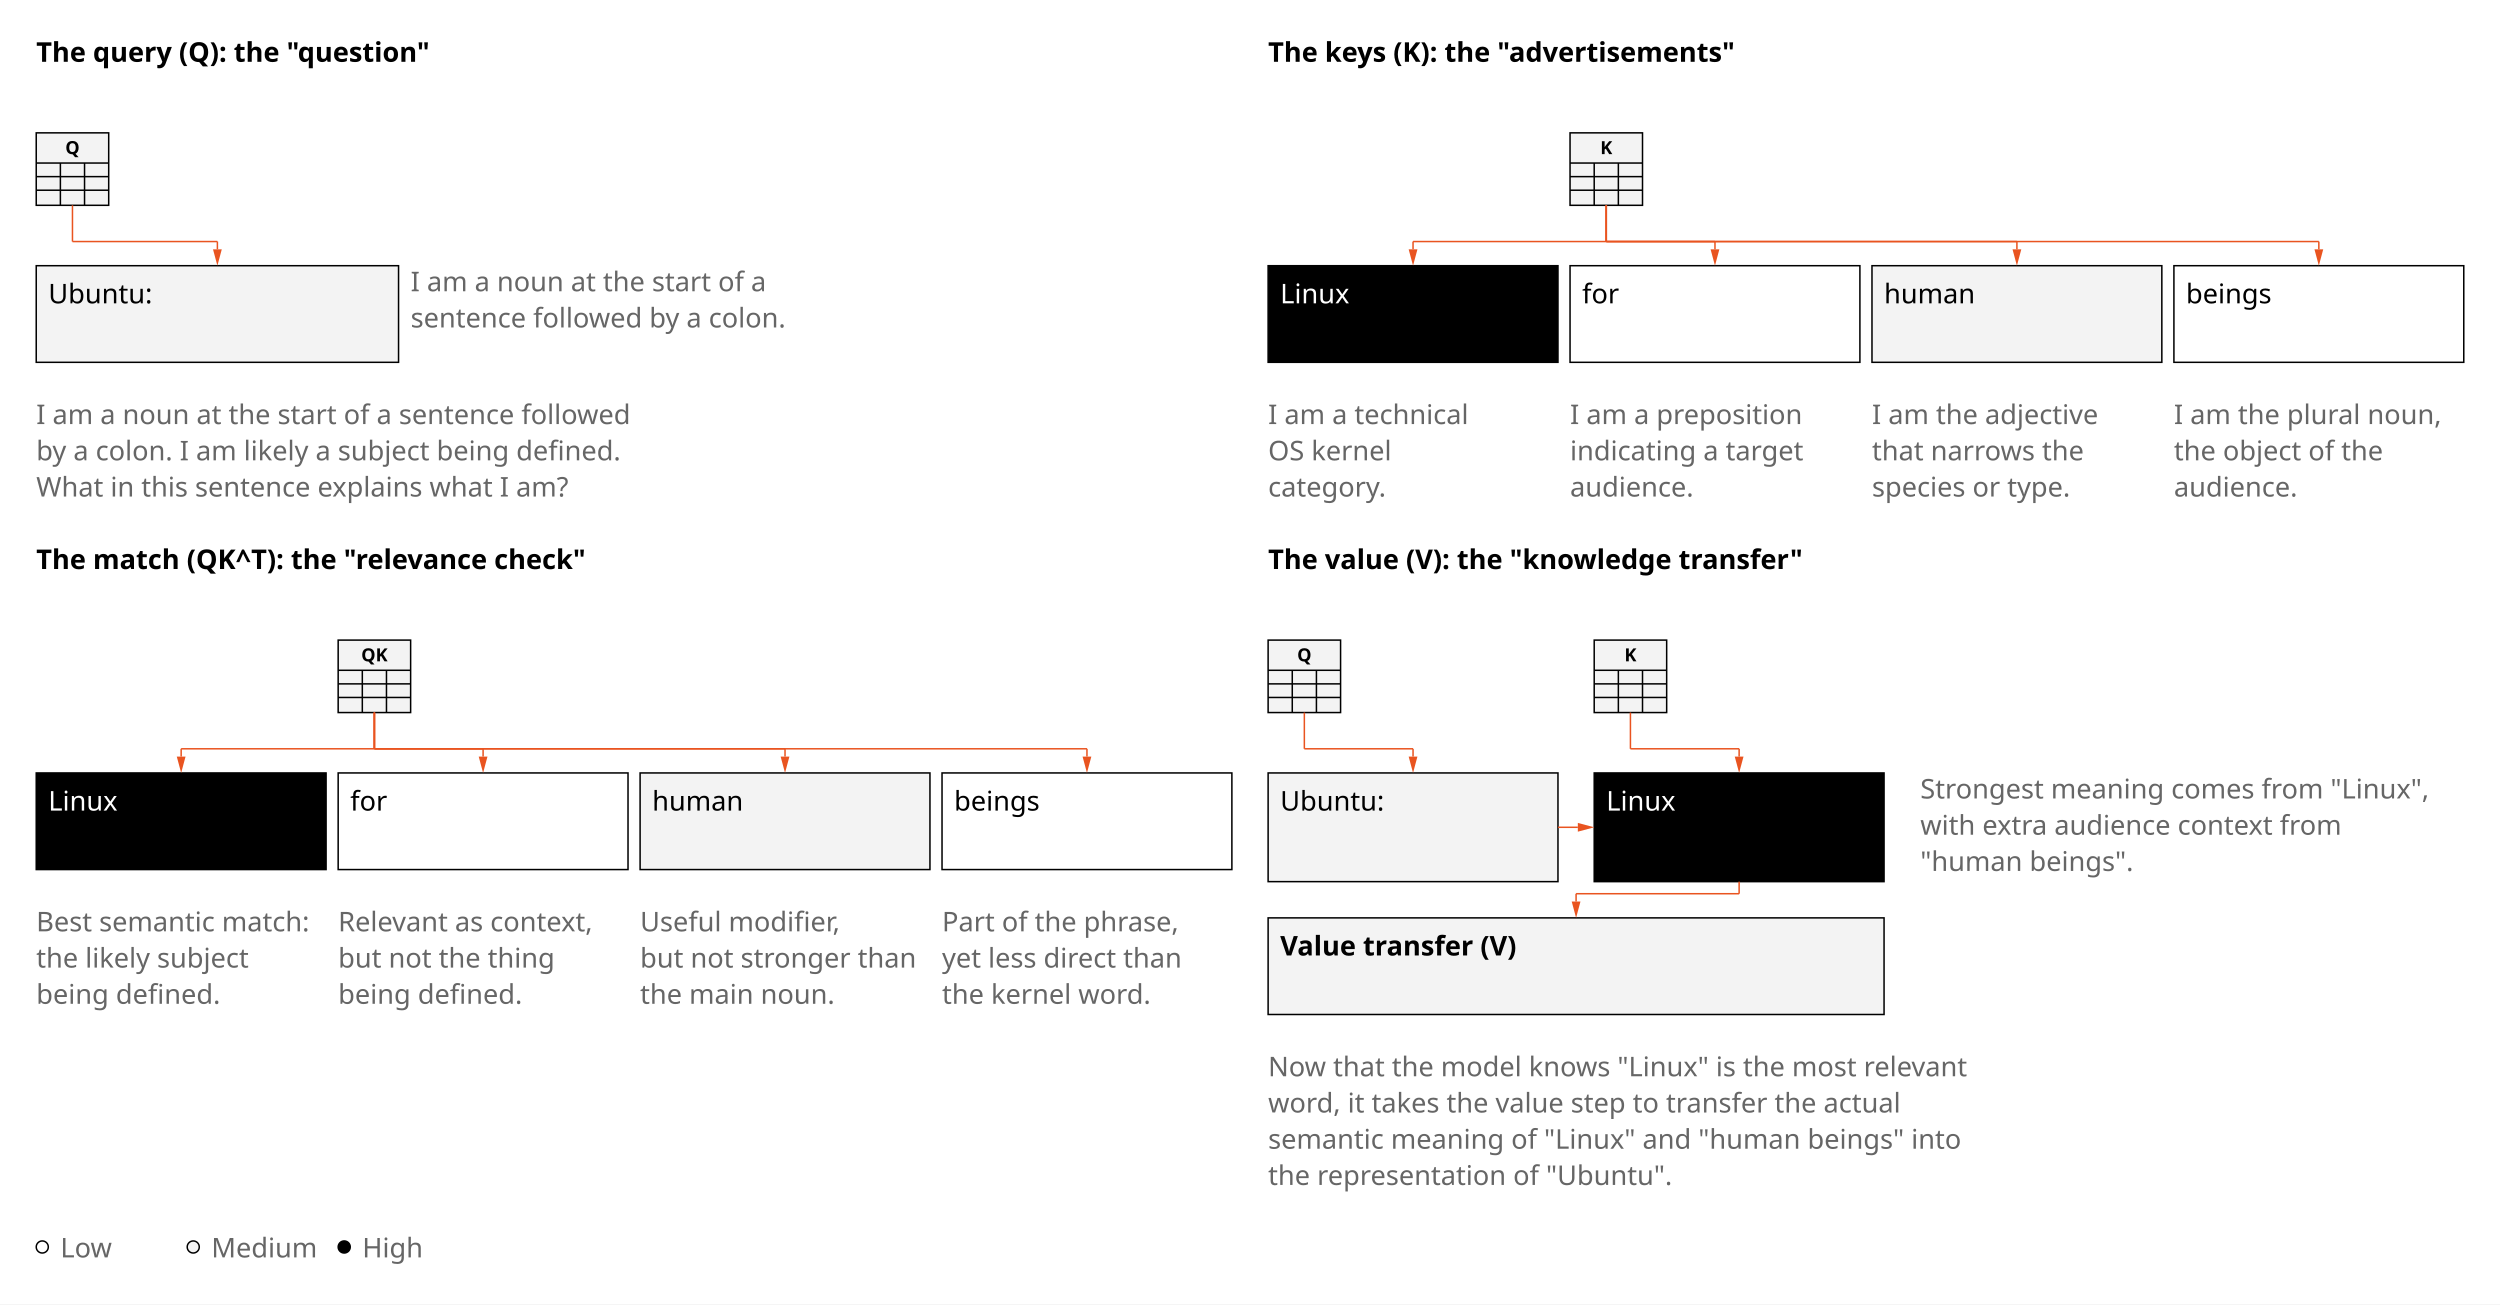
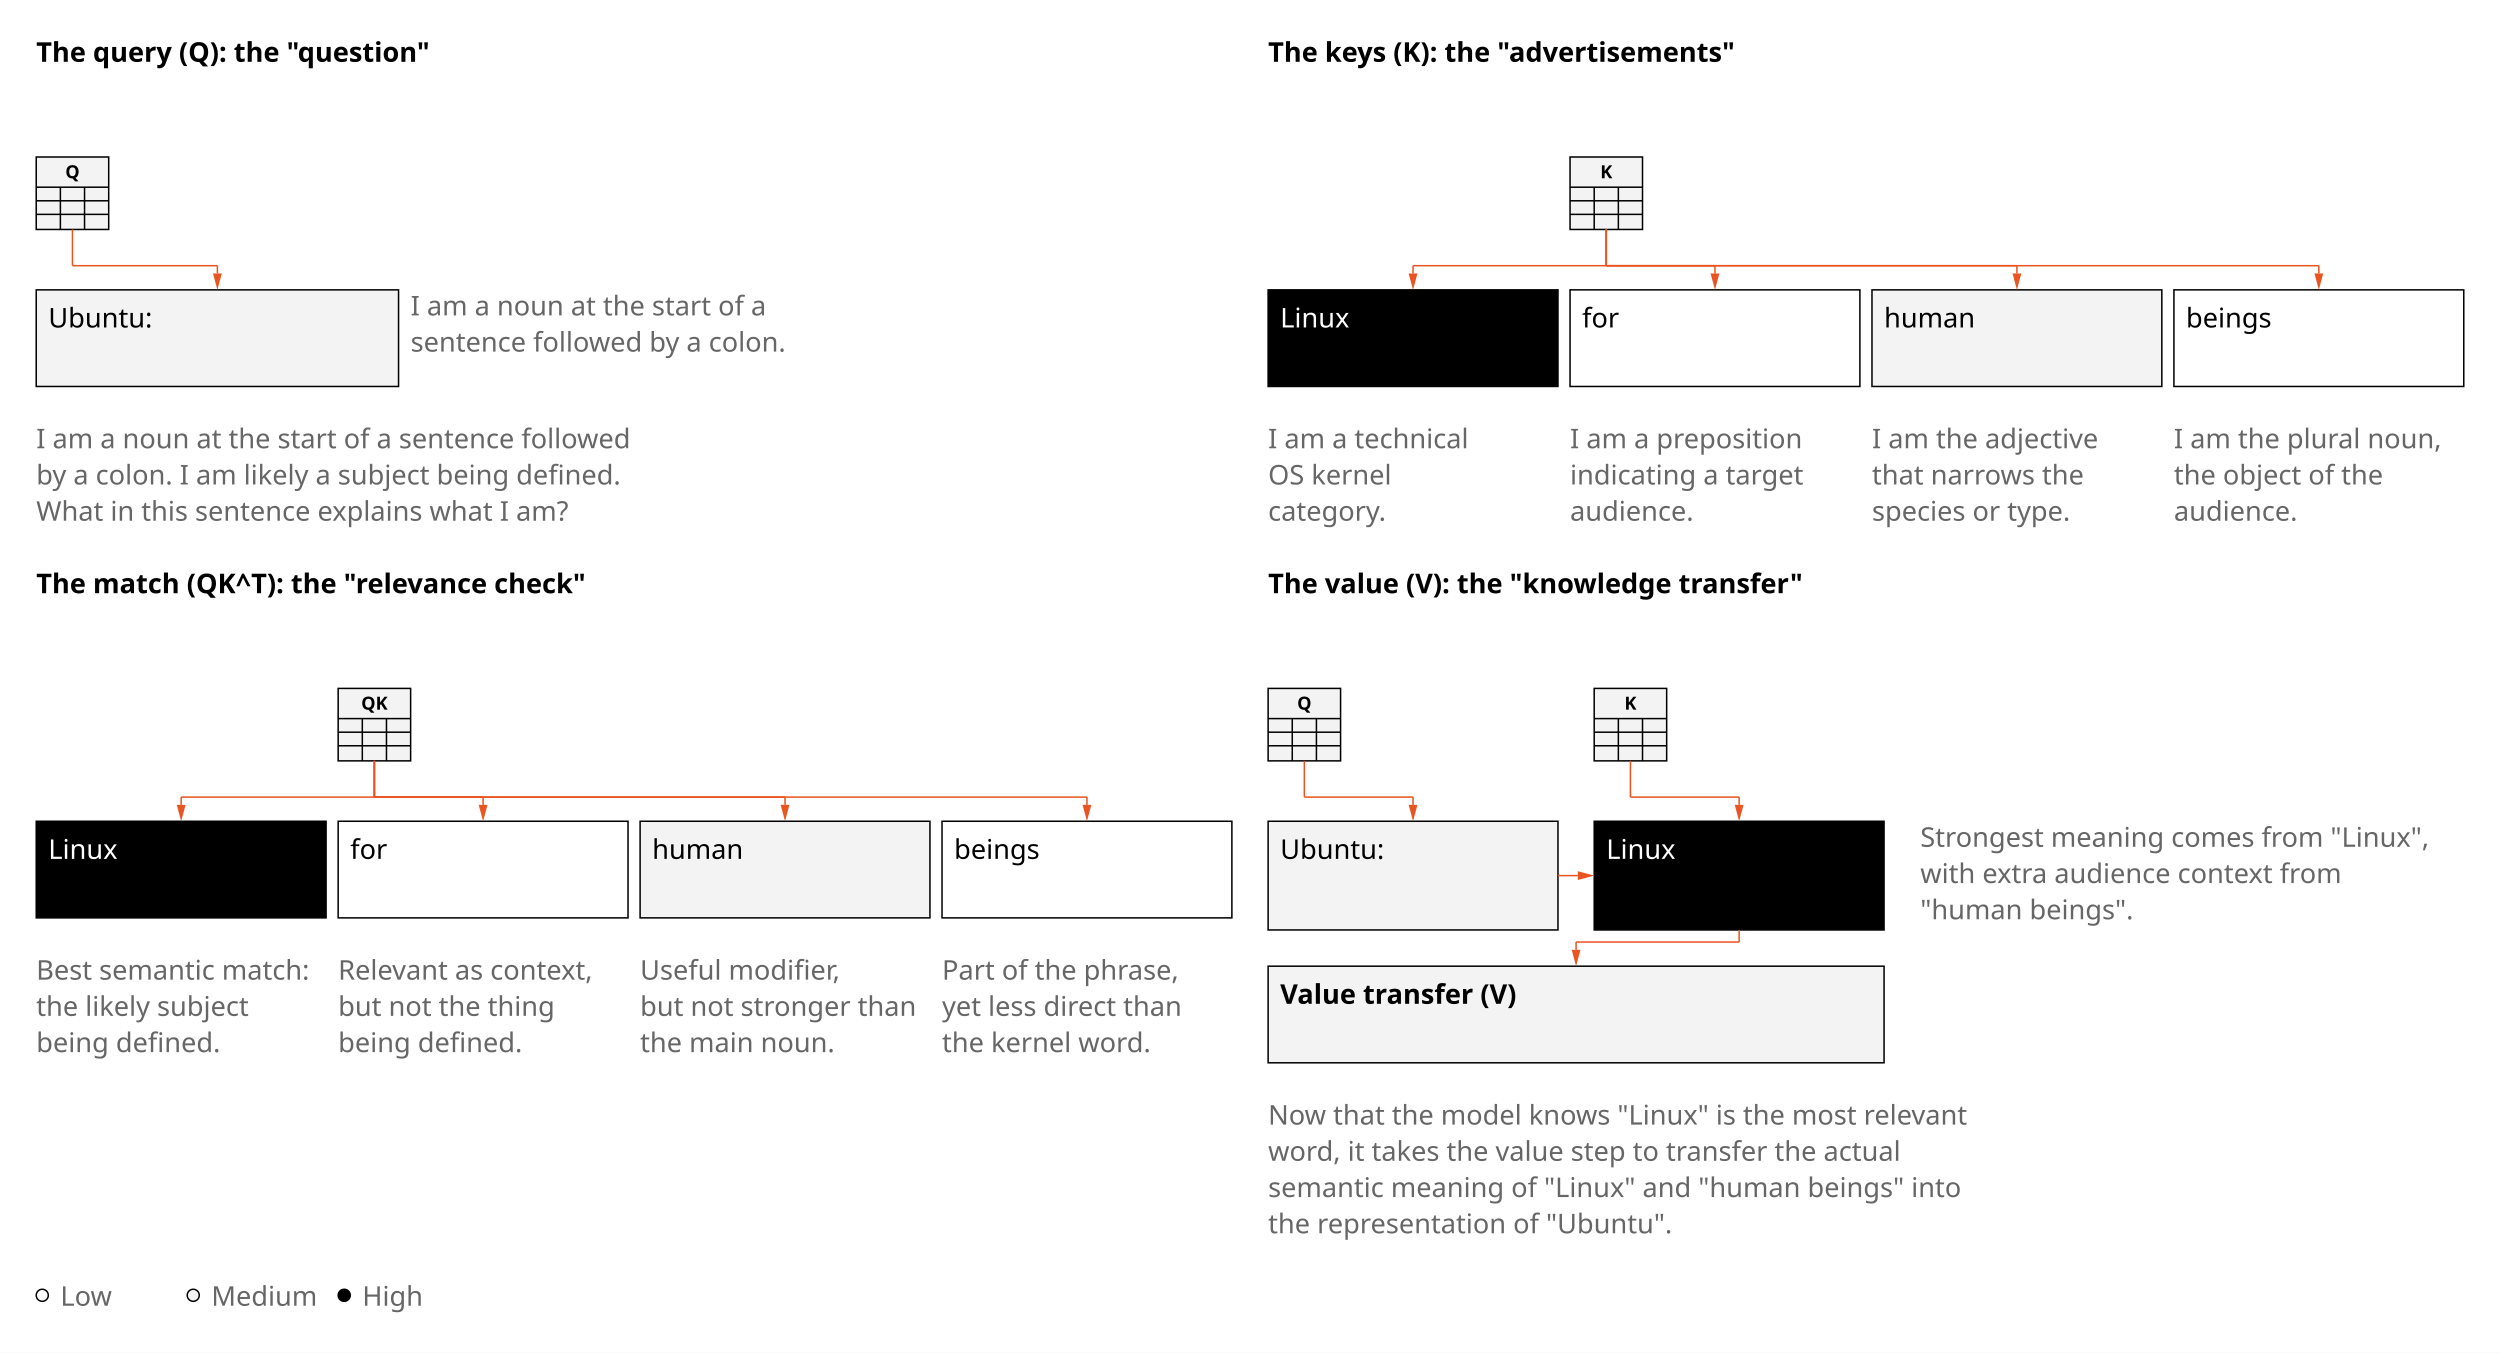
- <svg xmlns="http://www.w3.org/2000/svg" width="1656" height="864" viewBox="0 0 1656 864" xml:space="preserve">
-   <rect width="1656" height="864" fill="#FFFFFF" />
+ <svg xmlns="http://www.w3.org/2000/svg" width="1656" height="896" viewBox="0 0 1656 896" xml:space="preserve">
+   <rect width="1656" height="896" fill="#FFFFFF" />
  <g data-component-id="query">
    <text font-family="Ubuntu Sans">
      <tspan x="24" y="40.92" font-size="18" font-weight="700" fill="#000000">The query (Q): the "question"</tspan>
    </text>
  </g>
  <g data-component-id="q_ubuntu">
-     <rect x="24" y="176" width="240" height="64" fill="#F3F3F3" stroke="#000000" stroke-width="1" stroke-miterlimit="10" />
-     <text font-family="Ubuntu Sans">
-       <tspan x="32" y="200.92" font-size="18" font-weight="400" fill="#000000">Ubuntu:</tspan>
-     </text>
-   </g>
-   <text font-family="Ubuntu Sans">
-     <tspan x="272" y="192.92" font-size="18" font-weight="400" fill="#666666">I am a noun at the start of a</tspan>
-     <tspan x="272" y="216.92" font-size="18" font-weight="400" fill="#666666">sentence followed by a colon.</tspan>
-   </text>
-   <text font-family="Ubuntu Sans">
-     <tspan x="24" y="280.92" font-size="18" font-weight="400" fill="#666666">I am a noun at the start of a sentence followed</tspan>
-     <tspan x="24" y="304.92" font-size="18" font-weight="400" fill="#666666">by a colon. I am likely a subject being defined.</tspan>
-     <tspan x="24" y="328.92" font-size="18" font-weight="400" fill="#666666">What in this sentence explains what I am?</tspan>
+     <rect x="24" y="192" width="240" height="64" fill="#F3F3F3" stroke="#000000" stroke-width="1" stroke-miterlimit="10" />
+     <text font-family="Ubuntu Sans">
+       <tspan x="32" y="216.92" font-size="18" font-weight="400" fill="#000000">Ubuntu:</tspan>
+     </text>
+   </g>
+   <text font-family="Ubuntu Sans">
+     <tspan x="272" y="208.92" font-size="18" font-weight="400" fill="#666666">I am a noun at the start of a</tspan>
+     <tspan x="272" y="232.92" font-size="18" font-weight="400" fill="#666666">sentence followed by a colon.</tspan>
+   </text>
+   <text font-family="Ubuntu Sans">
+     <tspan x="24" y="296.92" font-size="18" font-weight="400" fill="#666666">I am a noun at the start of a sentence followed</tspan>
+     <tspan x="24" y="320.92" font-size="18" font-weight="400" fill="#666666">by a colon. I am likely a subject being defined.</tspan>
+     <tspan x="24" y="344.92" font-size="18" font-weight="400" fill="#666666">What in this sentence explains what I am?</tspan>
  </text>
  <g data-component-id="q_matrix">
-     <rect x="24" y="88" width="48" height="48" fill="#F3F3F3" stroke="#000000" stroke-width="1" stroke-miterlimit="10" />
-     <line x1="24" y1="108" x2="72" y2="108" fill="none" stroke="#000000" stroke-width="1" stroke-miterlimit="10" />
-     <line x1="40" y1="108" x2="40" y2="136" fill="none" stroke="#000000" stroke-width="1" stroke-miterlimit="10" />
-     <line x1="56" y1="108" x2="56" y2="136" fill="none" stroke="#000000" stroke-width="1" stroke-miterlimit="10" />
-     <line x1="24" y1="117" x2="72" y2="117" fill="none" stroke="#000000" stroke-width="1" stroke-miterlimit="10" />
-     <line x1="24" y1="126" x2="72" y2="126" fill="none" stroke="#000000" stroke-width="1" stroke-miterlimit="10" />
-     <text x="48" y="102.08" text-anchor="middle" font-family="Ubuntu Sans" font-size="12" font-weight="700" fill="#000000">Q</text>
+     <rect x="24" y="104" width="48" height="48" fill="#F3F3F3" stroke="#000000" stroke-width="1" stroke-miterlimit="10" />
+     <line x1="24" y1="124" x2="72" y2="124" fill="none" stroke="#000000" stroke-width="1" stroke-miterlimit="10" />
+     <line x1="40" y1="124" x2="40" y2="152" fill="none" stroke="#000000" stroke-width="1" stroke-miterlimit="10" />
+     <line x1="56" y1="124" x2="56" y2="152" fill="none" stroke="#000000" stroke-width="1" stroke-miterlimit="10" />
+     <line x1="24" y1="133" x2="72" y2="133" fill="none" stroke="#000000" stroke-width="1" stroke-miterlimit="10" />
+     <line x1="24" y1="142" x2="72" y2="142" fill="none" stroke="#000000" stroke-width="1" stroke-miterlimit="10" />
+     <text x="48" y="118.08" text-anchor="middle" font-family="Ubuntu Sans" font-size="12" font-weight="700" fill="#000000">Q</text>
  </g>
  <g data-component-id="keys">
    <text font-family="Ubuntu Sans">
      <tspan x="840" y="40.92" font-size="18" font-weight="700" fill="#000000">The keys (K): the "advertisements"</tspan>
    </text>
  </g>
  <g data-component-id="k_linux">
-     <rect x="840" y="176" width="192" height="64" fill="#000000" stroke="#000000" stroke-width="1" stroke-miterlimit="10" />
-     <text font-family="Ubuntu Sans">
-       <tspan x="848" y="200.92" font-size="18" font-weight="400" fill="#FFFFFF">Linux</tspan>
+     <rect x="840" y="192" width="192" height="64" fill="#000000" stroke="#000000" stroke-width="1" stroke-miterlimit="10" />
+     <text font-family="Ubuntu Sans">
+       <tspan x="848" y="216.92" font-size="18" font-weight="400" fill="#FFFFFF">Linux</tspan>
    </text>
  </g>
  <g data-component-id="k_for">
-     <rect x="1040" y="176" width="192" height="64" fill="#FFFFFF" stroke="#000000" stroke-width="1" stroke-miterlimit="10" />
-     <text font-family="Ubuntu Sans">
-       <tspan x="1048" y="200.92" font-size="18" font-weight="400" fill="#000000">for</tspan>
+     <rect x="1040" y="192" width="192" height="64" fill="#FFFFFF" stroke="#000000" stroke-width="1" stroke-miterlimit="10" />
+     <text font-family="Ubuntu Sans">
+       <tspan x="1048" y="216.92" font-size="18" font-weight="400" fill="#000000">for</tspan>
    </text>
  </g>
  <g data-component-id="k_human">
-     <rect x="1240" y="176" width="192" height="64" fill="#F3F3F3" stroke="#000000" stroke-width="1" stroke-miterlimit="10" />
-     <text font-family="Ubuntu Sans">
-       <tspan x="1248" y="200.92" font-size="18" font-weight="400" fill="#000000">human</tspan>
+     <rect x="1240" y="192" width="192" height="64" fill="#F3F3F3" stroke="#000000" stroke-width="1" stroke-miterlimit="10" />
+     <text font-family="Ubuntu Sans">
+       <tspan x="1248" y="216.92" font-size="18" font-weight="400" fill="#000000">human</tspan>
    </text>
  </g>
  <g data-component-id="k_beings">
-     <rect x="1440" y="176" width="192" height="64" fill="#FFFFFF" stroke="#000000" stroke-width="1" stroke-miterlimit="10" />
-     <text font-family="Ubuntu Sans">
-       <tspan x="1448" y="200.92" font-size="18" font-weight="400" fill="#000000">beings</tspan>
-     </text>
-   </g>
-   <text font-family="Ubuntu Sans">
-     <tspan x="840" y="280.92" font-size="18" font-weight="400" fill="#666666">I am a technical</tspan>
-     <tspan x="840" y="304.92" font-size="18" font-weight="400" fill="#666666">OS kernel</tspan>
-     <tspan x="840" y="328.92" font-size="18" font-weight="400" fill="#666666">category.</tspan>
-   </text>
-   <text font-family="Ubuntu Sans">
-     <tspan x="1040" y="280.92" font-size="18" font-weight="400" fill="#666666">I am a preposition</tspan>
-     <tspan x="1040" y="304.92" font-size="18" font-weight="400" fill="#666666">indicating a target</tspan>
-     <tspan x="1040" y="328.92" font-size="18" font-weight="400" fill="#666666">audience.</tspan>
-   </text>
-   <text font-family="Ubuntu Sans">
-     <tspan x="1240" y="280.92" font-size="18" font-weight="400" fill="#666666">I am the adjective</tspan>
-     <tspan x="1240" y="304.92" font-size="18" font-weight="400" fill="#666666">that narrows the</tspan>
-     <tspan x="1240" y="328.92" font-size="18" font-weight="400" fill="#666666">species or type.</tspan>
-   </text>
-   <text font-family="Ubuntu Sans">
-     <tspan x="1440" y="280.92" font-size="18" font-weight="400" fill="#666666">I am the plural noun,</tspan>
-     <tspan x="1440" y="304.92" font-size="18" font-weight="400" fill="#666666">the object of the</tspan>
-     <tspan x="1440" y="328.92" font-size="18" font-weight="400" fill="#666666">audience.</tspan>
+     <rect x="1440" y="192" width="192" height="64" fill="#FFFFFF" stroke="#000000" stroke-width="1" stroke-miterlimit="10" />
+     <text font-family="Ubuntu Sans">
+       <tspan x="1448" y="216.92" font-size="18" font-weight="400" fill="#000000">beings</tspan>
+     </text>
+   </g>
+   <text font-family="Ubuntu Sans">
+     <tspan x="840" y="296.92" font-size="18" font-weight="400" fill="#666666">I am a technical</tspan>
+     <tspan x="840" y="320.92" font-size="18" font-weight="400" fill="#666666">OS kernel</tspan>
+     <tspan x="840" y="344.92" font-size="18" font-weight="400" fill="#666666">category.</tspan>
+   </text>
+   <text font-family="Ubuntu Sans">
+     <tspan x="1040" y="296.92" font-size="18" font-weight="400" fill="#666666">I am a preposition</tspan>
+     <tspan x="1040" y="320.92" font-size="18" font-weight="400" fill="#666666">indicating a target</tspan>
+     <tspan x="1040" y="344.92" font-size="18" font-weight="400" fill="#666666">audience.</tspan>
+   </text>
+   <text font-family="Ubuntu Sans">
+     <tspan x="1240" y="296.92" font-size="18" font-weight="400" fill="#666666">I am the adjective</tspan>
+     <tspan x="1240" y="320.92" font-size="18" font-weight="400" fill="#666666">that narrows the</tspan>
+     <tspan x="1240" y="344.92" font-size="18" font-weight="400" fill="#666666">species or type.</tspan>
+   </text>
+   <text font-family="Ubuntu Sans">
+     <tspan x="1440" y="296.92" font-size="18" font-weight="400" fill="#666666">I am the plural noun,</tspan>
+     <tspan x="1440" y="320.92" font-size="18" font-weight="400" fill="#666666">the object of the</tspan>
+     <tspan x="1440" y="344.92" font-size="18" font-weight="400" fill="#666666">audience.</tspan>
  </text>
  <g data-component-id="k_matrix">
-     <rect x="1040" y="88" width="48" height="48" fill="#F3F3F3" stroke="#000000" stroke-width="1" stroke-miterlimit="10" />
-     <line x1="1040" y1="108" x2="1088" y2="108" fill="none" stroke="#000000" stroke-width="1" stroke-miterlimit="10" />
-     <line x1="1056" y1="108" x2="1056" y2="136" fill="none" stroke="#000000" stroke-width="1" stroke-miterlimit="10" />
-     <line x1="1072" y1="108" x2="1072" y2="136" fill="none" stroke="#000000" stroke-width="1" stroke-miterlimit="10" />
-     <line x1="1040" y1="117" x2="1088" y2="117" fill="none" stroke="#000000" stroke-width="1" stroke-miterlimit="10" />
-     <line x1="1040" y1="126" x2="1088" y2="126" fill="none" stroke="#000000" stroke-width="1" stroke-miterlimit="10" />
-     <text x="1064" y="102.08" text-anchor="middle" font-family="Ubuntu Sans" font-size="12" font-weight="700" fill="#000000">K</text>
+     <rect x="1040" y="104" width="48" height="48" fill="#F3F3F3" stroke="#000000" stroke-width="1" stroke-miterlimit="10" />
+     <line x1="1040" y1="124" x2="1088" y2="124" fill="none" stroke="#000000" stroke-width="1" stroke-miterlimit="10" />
+     <line x1="1056" y1="124" x2="1056" y2="152" fill="none" stroke="#000000" stroke-width="1" stroke-miterlimit="10" />
+     <line x1="1072" y1="124" x2="1072" y2="152" fill="none" stroke="#000000" stroke-width="1" stroke-miterlimit="10" />
+     <line x1="1040" y1="133" x2="1088" y2="133" fill="none" stroke="#000000" stroke-width="1" stroke-miterlimit="10" />
+     <line x1="1040" y1="142" x2="1088" y2="142" fill="none" stroke="#000000" stroke-width="1" stroke-miterlimit="10" />
+     <text x="1064" y="118.08" text-anchor="middle" font-family="Ubuntu Sans" font-size="12" font-weight="700" fill="#000000">K</text>
  </g>
  <g data-component-id="match">
    <text font-family="Ubuntu Sans">
-       <tspan x="24" y="376.92" font-size="18" font-weight="700" fill="#000000">The match (QK^T): the "relevance check"</tspan>
+       <tspan x="24" y="392.92" font-size="18" font-weight="700" fill="#000000">The match (QK^T): the "relevance check"</tspan>
    </text>
  </g>
  <g data-component-id="m_linux">
-     <rect x="24" y="512" width="192" height="64" fill="#000000" stroke="#000000" stroke-width="1" stroke-miterlimit="10" />
-     <text font-family="Ubuntu Sans">
-       <tspan x="32" y="536.92" font-size="18" font-weight="400" fill="#FFFFFF">Linux</tspan>
+     <rect x="24" y="544" width="192" height="64" fill="#000000" stroke="#000000" stroke-width="1" stroke-miterlimit="10" />
+     <text font-family="Ubuntu Sans">
+       <tspan x="32" y="568.92" font-size="18" font-weight="400" fill="#FFFFFF">Linux</tspan>
    </text>
  </g>
  <g data-component-id="m_for">
-     <rect x="224" y="512" width="192" height="64" fill="#FFFFFF" stroke="#000000" stroke-width="1" stroke-miterlimit="10" />
-     <text font-family="Ubuntu Sans">
-       <tspan x="232" y="536.92" font-size="18" font-weight="400" fill="#000000">for</tspan>
+     <rect x="224" y="544" width="192" height="64" fill="#FFFFFF" stroke="#000000" stroke-width="1" stroke-miterlimit="10" />
+     <text font-family="Ubuntu Sans">
+       <tspan x="232" y="568.92" font-size="18" font-weight="400" fill="#000000">for</tspan>
    </text>
  </g>
  <g data-component-id="m_human">
-     <rect x="424" y="512" width="192" height="64" fill="#F3F3F3" stroke="#000000" stroke-width="1" stroke-miterlimit="10" />
-     <text font-family="Ubuntu Sans">
-       <tspan x="432" y="536.92" font-size="18" font-weight="400" fill="#000000">human</tspan>
+     <rect x="424" y="544" width="192" height="64" fill="#F3F3F3" stroke="#000000" stroke-width="1" stroke-miterlimit="10" />
+     <text font-family="Ubuntu Sans">
+       <tspan x="432" y="568.92" font-size="18" font-weight="400" fill="#000000">human</tspan>
    </text>
  </g>
  <g data-component-id="m_beings">
-     <rect x="624" y="512" width="192" height="64" fill="#FFFFFF" stroke="#000000" stroke-width="1" stroke-miterlimit="10" />
-     <text font-family="Ubuntu Sans">
-       <tspan x="632" y="536.92" font-size="18" font-weight="400" fill="#000000">beings</tspan>
-     </text>
-   </g>
-   <text font-family="Ubuntu Sans">
-     <tspan x="24" y="616.92" font-size="18" font-weight="400" fill="#666666">Best semantic match:</tspan>
-     <tspan x="24" y="640.92" font-size="18" font-weight="400" fill="#666666">the likely subject</tspan>
-     <tspan x="24" y="664.92" font-size="18" font-weight="400" fill="#666666">being defined.</tspan>
-   </text>
-   <text font-family="Ubuntu Sans">
-     <tspan x="224" y="616.92" font-size="18" font-weight="400" fill="#666666">Relevant as context,</tspan>
-     <tspan x="224" y="640.92" font-size="18" font-weight="400" fill="#666666">but not the thing</tspan>
-     <tspan x="224" y="664.92" font-size="18" font-weight="400" fill="#666666">being defined.</tspan>
-   </text>
-   <text font-family="Ubuntu Sans">
-     <tspan x="424" y="616.92" font-size="18" font-weight="400" fill="#666666">Useful modifier,</tspan>
-     <tspan x="424" y="640.92" font-size="18" font-weight="400" fill="#666666">but not stronger than</tspan>
-     <tspan x="424" y="664.92" font-size="18" font-weight="400" fill="#666666">the main noun.</tspan>
-   </text>
-   <text font-family="Ubuntu Sans">
-     <tspan x="624" y="616.92" font-size="18" font-weight="400" fill="#666666">Part of the phrase,</tspan>
-     <tspan x="624" y="640.92" font-size="18" font-weight="400" fill="#666666">yet less direct than</tspan>
-     <tspan x="624" y="664.92" font-size="18" font-weight="400" fill="#666666">the kernel word.</tspan>
+     <rect x="624" y="544" width="192" height="64" fill="#FFFFFF" stroke="#000000" stroke-width="1" stroke-miterlimit="10" />
+     <text font-family="Ubuntu Sans">
+       <tspan x="632" y="568.92" font-size="18" font-weight="400" fill="#000000">beings</tspan>
+     </text>
+   </g>
+   <text font-family="Ubuntu Sans">
+     <tspan x="24" y="648.92" font-size="18" font-weight="400" fill="#666666">Best semantic match:</tspan>
+     <tspan x="24" y="672.92" font-size="18" font-weight="400" fill="#666666">the likely subject</tspan>
+     <tspan x="24" y="696.92" font-size="18" font-weight="400" fill="#666666">being defined.</tspan>
+   </text>
+   <text font-family="Ubuntu Sans">
+     <tspan x="224" y="648.92" font-size="18" font-weight="400" fill="#666666">Relevant as context,</tspan>
+     <tspan x="224" y="672.92" font-size="18" font-weight="400" fill="#666666">but not the thing</tspan>
+     <tspan x="224" y="696.92" font-size="18" font-weight="400" fill="#666666">being defined.</tspan>
+   </text>
+   <text font-family="Ubuntu Sans">
+     <tspan x="424" y="648.92" font-size="18" font-weight="400" fill="#666666">Useful modifier,</tspan>
+     <tspan x="424" y="672.92" font-size="18" font-weight="400" fill="#666666">but not stronger than</tspan>
+     <tspan x="424" y="696.92" font-size="18" font-weight="400" fill="#666666">the main noun.</tspan>
+   </text>
+   <text font-family="Ubuntu Sans">
+     <tspan x="624" y="648.92" font-size="18" font-weight="400" fill="#666666">Part of the phrase,</tspan>
+     <tspan x="624" y="672.92" font-size="18" font-weight="400" fill="#666666">yet less direct than</tspan>
+     <tspan x="624" y="696.92" font-size="18" font-weight="400" fill="#666666">the kernel word.</tspan>
  </text>
  <g data-component-id="qk_matrix">
-     <rect x="224" y="424" width="48" height="48" fill="#F3F3F3" stroke="#000000" stroke-width="1" stroke-miterlimit="10" />
-     <line x1="224" y1="444" x2="272" y2="444" fill="none" stroke="#000000" stroke-width="1" stroke-miterlimit="10" />
-     <line x1="240" y1="444" x2="240" y2="472" fill="none" stroke="#000000" stroke-width="1" stroke-miterlimit="10" />
-     <line x1="256" y1="444" x2="256" y2="472" fill="none" stroke="#000000" stroke-width="1" stroke-miterlimit="10" />
-     <line x1="224" y1="453" x2="272" y2="453" fill="none" stroke="#000000" stroke-width="1" stroke-miterlimit="10" />
-     <line x1="224" y1="462" x2="272" y2="462" fill="none" stroke="#000000" stroke-width="1" stroke-miterlimit="10" />
-     <text x="248" y="438.08" text-anchor="middle" font-family="Ubuntu Sans" font-size="12" font-weight="700" fill="#000000">QK</text>
+     <rect x="224" y="456" width="48" height="48" fill="#F3F3F3" stroke="#000000" stroke-width="1" stroke-miterlimit="10" />
+     <line x1="224" y1="476" x2="272" y2="476" fill="none" stroke="#000000" stroke-width="1" stroke-miterlimit="10" />
+     <line x1="240" y1="476" x2="240" y2="504" fill="none" stroke="#000000" stroke-width="1" stroke-miterlimit="10" />
+     <line x1="256" y1="476" x2="256" y2="504" fill="none" stroke="#000000" stroke-width="1" stroke-miterlimit="10" />
+     <line x1="224" y1="485" x2="272" y2="485" fill="none" stroke="#000000" stroke-width="1" stroke-miterlimit="10" />
+     <line x1="224" y1="494" x2="272" y2="494" fill="none" stroke="#000000" stroke-width="1" stroke-miterlimit="10" />
+     <text x="248" y="470.08" text-anchor="middle" font-family="Ubuntu Sans" font-size="12" font-weight="700" fill="#000000">QK</text>
  </g>
  <g data-component-id="_auto_11">
-     <circle cx="28" cy="826" r="4" fill="#FFFFFF" stroke="#000000" stroke-width="1" stroke-miterlimit="10" />
-     <text font-family="Ubuntu Sans">
-       <tspan x="40" y="832.92" font-size="18" font-weight="400" fill="#666666">Low</tspan>
-     </text>
-     <circle cx="128" cy="826" r="4" fill="#F3F3F3" stroke="#000000" stroke-width="1" stroke-miterlimit="10" />
-     <text font-family="Ubuntu Sans">
-       <tspan x="140" y="832.92" font-size="18" font-weight="400" fill="#666666">Medium</tspan>
-     </text>
-     <circle cx="228" cy="826" r="4" fill="#000000" stroke="#000000" stroke-width="1" stroke-miterlimit="10" />
-     <text font-family="Ubuntu Sans">
-       <tspan x="240" y="832.92" font-size="18" font-weight="400" fill="#666666">High</tspan>
+     <circle cx="28" cy="858" r="4" fill="#FFFFFF" stroke="#000000" stroke-width="1" stroke-miterlimit="10" />
+     <text font-family="Ubuntu Sans">
+       <tspan x="40" y="864.92" font-size="18" font-weight="400" fill="#666666">Low</tspan>
+     </text>
+     <circle cx="128" cy="858" r="4" fill="#F3F3F3" stroke="#000000" stroke-width="1" stroke-miterlimit="10" />
+     <text font-family="Ubuntu Sans">
+       <tspan x="140" y="864.92" font-size="18" font-weight="400" fill="#666666">Medium</tspan>
+     </text>
+     <circle cx="228" cy="858" r="4" fill="#000000" stroke="#000000" stroke-width="1" stroke-miterlimit="10" />
+     <text font-family="Ubuntu Sans">
+       <tspan x="240" y="864.92" font-size="18" font-weight="400" fill="#666666">High</tspan>
    </text>
  </g>
  <g data-component-id="value">
    <text font-family="Ubuntu Sans">
-       <tspan x="840" y="376.92" font-size="18" font-weight="700" fill="#000000">The value (V): the "knowledge transfer"</tspan>
+       <tspan x="840" y="392.92" font-size="18" font-weight="700" fill="#000000">The value (V): the "knowledge transfer"</tspan>
    </text>
  </g>
  <g data-component-id="v_ubuntu">
-     <rect x="840" y="512" width="192" height="72" fill="#F3F3F3" stroke="#000000" stroke-width="1" stroke-miterlimit="10" />
-     <text font-family="Ubuntu Sans">
-       <tspan x="848" y="536.92" font-size="18" font-weight="400" fill="#000000">Ubuntu:</tspan>
+     <rect x="840" y="544" width="192" height="72" fill="#F3F3F3" stroke="#000000" stroke-width="1" stroke-miterlimit="10" />
+     <text font-family="Ubuntu Sans">
+       <tspan x="848" y="568.92" font-size="18" font-weight="400" fill="#000000">Ubuntu:</tspan>
    </text>
  </g>
  <g data-component-id="v_linux">
-     <rect x="1056" y="512" width="192" height="72" fill="#000000" stroke="#000000" stroke-width="1" stroke-miterlimit="10" />
-     <text font-family="Ubuntu Sans">
-       <tspan x="1064" y="536.92" font-size="18" font-weight="400" fill="#FFFFFF">Linux</tspan>
+     <rect x="1056" y="544" width="192" height="72" fill="#000000" stroke="#000000" stroke-width="1" stroke-miterlimit="10" />
+     <text font-family="Ubuntu Sans">
+       <tspan x="1064" y="568.92" font-size="18" font-weight="400" fill="#FFFFFF">Linux</tspan>
    </text>
  </g>
  <g data-component-id="value_transfer">
-     <rect x="840" y="608" width="408" height="64" fill="#F3F3F3" stroke="#000000" stroke-width="1" stroke-miterlimit="10" />
-     <text font-family="Ubuntu Sans">
-       <tspan x="848" y="632.92" font-size="18" font-weight="700" fill="#000000">Value transfer (V)</tspan>
-     </text>
-   </g>
-   <text font-family="Ubuntu Sans">
-     <tspan x="1272" y="528.92" font-size="18" font-weight="400" fill="#666666">Strongest meaning comes from "Linux",</tspan>
-     <tspan x="1272" y="552.92" font-size="18" font-weight="400" fill="#666666">with extra audience context from</tspan>
-     <tspan x="1272" y="576.92" font-size="18" font-weight="400" fill="#666666">"human beings".</tspan>
-   </text>
-   <text font-family="Ubuntu Sans">
-     <tspan x="840" y="712.92" font-size="18" font-weight="400" fill="#666666">Now that the model knows "Linux" is the most relevant</tspan>
-     <tspan x="840" y="736.92" font-size="18" font-weight="400" fill="#666666">word, it takes the value step to transfer the actual</tspan>
-     <tspan x="840" y="760.92" font-size="18" font-weight="400" fill="#666666">semantic meaning of "Linux" and "human beings" into</tspan>
-     <tspan x="840" y="784.92" font-size="18" font-weight="400" fill="#666666">the representation of "Ubuntu".</tspan>
+     <rect x="840" y="640" width="408" height="64" fill="#F3F3F3" stroke="#000000" stroke-width="1" stroke-miterlimit="10" />
+     <text font-family="Ubuntu Sans">
+       <tspan x="848" y="664.92" font-size="18" font-weight="700" fill="#000000">Value transfer (V)</tspan>
+     </text>
+   </g>
+   <text font-family="Ubuntu Sans">
+     <tspan x="1272" y="560.92" font-size="18" font-weight="400" fill="#666666">Strongest meaning comes from "Linux",</tspan>
+     <tspan x="1272" y="584.92" font-size="18" font-weight="400" fill="#666666">with extra audience context from</tspan>
+     <tspan x="1272" y="608.92" font-size="18" font-weight="400" fill="#666666">"human beings".</tspan>
+   </text>
+   <text font-family="Ubuntu Sans">
+     <tspan x="840" y="744.92" font-size="18" font-weight="400" fill="#666666">Now that the model knows "Linux" is the most relevant</tspan>
+     <tspan x="840" y="768.92" font-size="18" font-weight="400" fill="#666666">word, it takes the value step to transfer the actual</tspan>
+     <tspan x="840" y="792.92" font-size="18" font-weight="400" fill="#666666">semantic meaning of "Linux" and "human beings" into</tspan>
+     <tspan x="840" y="816.92" font-size="18" font-weight="400" fill="#666666">the representation of "Ubuntu".</tspan>
  </text>
  <g data-component-id="vq_matrix">
-     <rect x="840" y="424" width="48" height="48" fill="#F3F3F3" stroke="#000000" stroke-width="1" stroke-miterlimit="10" />
-     <line x1="840" y1="444" x2="888" y2="444" fill="none" stroke="#000000" stroke-width="1" stroke-miterlimit="10" />
-     <line x1="856" y1="444" x2="856" y2="472" fill="none" stroke="#000000" stroke-width="1" stroke-miterlimit="10" />
-     <line x1="872" y1="444" x2="872" y2="472" fill="none" stroke="#000000" stroke-width="1" stroke-miterlimit="10" />
-     <line x1="840" y1="453" x2="888" y2="453" fill="none" stroke="#000000" stroke-width="1" stroke-miterlimit="10" />
-     <line x1="840" y1="462" x2="888" y2="462" fill="none" stroke="#000000" stroke-width="1" stroke-miterlimit="10" />
-     <text x="864" y="438.08" text-anchor="middle" font-family="Ubuntu Sans" font-size="12" font-weight="700" fill="#000000">Q</text>
+     <rect x="840" y="456" width="48" height="48" fill="#F3F3F3" stroke="#000000" stroke-width="1" stroke-miterlimit="10" />
+     <line x1="840" y1="476" x2="888" y2="476" fill="none" stroke="#000000" stroke-width="1" stroke-miterlimit="10" />
+     <line x1="856" y1="476" x2="856" y2="504" fill="none" stroke="#000000" stroke-width="1" stroke-miterlimit="10" />
+     <line x1="872" y1="476" x2="872" y2="504" fill="none" stroke="#000000" stroke-width="1" stroke-miterlimit="10" />
+     <line x1="840" y1="485" x2="888" y2="485" fill="none" stroke="#000000" stroke-width="1" stroke-miterlimit="10" />
+     <line x1="840" y1="494" x2="888" y2="494" fill="none" stroke="#000000" stroke-width="1" stroke-miterlimit="10" />
+     <text x="864" y="470.08" text-anchor="middle" font-family="Ubuntu Sans" font-size="12" font-weight="700" fill="#000000">Q</text>
  </g>
  <g data-component-id="vk_matrix">
-     <rect x="1056" y="424" width="48" height="48" fill="#F3F3F3" stroke="#000000" stroke-width="1" stroke-miterlimit="10" />
-     <line x1="1056" y1="444" x2="1104" y2="444" fill="none" stroke="#000000" stroke-width="1" stroke-miterlimit="10" />
-     <line x1="1072" y1="444" x2="1072" y2="472" fill="none" stroke="#000000" stroke-width="1" stroke-miterlimit="10" />
-     <line x1="1088" y1="444" x2="1088" y2="472" fill="none" stroke="#000000" stroke-width="1" stroke-miterlimit="10" />
-     <line x1="1056" y1="453" x2="1104" y2="453" fill="none" stroke="#000000" stroke-width="1" stroke-miterlimit="10" />
-     <line x1="1056" y1="462" x2="1104" y2="462" fill="none" stroke="#000000" stroke-width="1" stroke-miterlimit="10" />
-     <text x="1080" y="438.08" text-anchor="middle" font-family="Ubuntu Sans" font-size="12" font-weight="700" fill="#000000">K</text>
+     <rect x="1056" y="456" width="48" height="48" fill="#F3F3F3" stroke="#000000" stroke-width="1" stroke-miterlimit="10" />
+     <line x1="1056" y1="476" x2="1104" y2="476" fill="none" stroke="#000000" stroke-width="1" stroke-miterlimit="10" />
+     <line x1="1072" y1="476" x2="1072" y2="504" fill="none" stroke="#000000" stroke-width="1" stroke-miterlimit="10" />
+     <line x1="1088" y1="476" x2="1088" y2="504" fill="none" stroke="#000000" stroke-width="1" stroke-miterlimit="10" />
+     <line x1="1056" y1="485" x2="1104" y2="485" fill="none" stroke="#000000" stroke-width="1" stroke-miterlimit="10" />
+     <line x1="1056" y1="494" x2="1104" y2="494" fill="none" stroke="#000000" stroke-width="1" stroke-miterlimit="10" />
+     <text x="1080" y="470.08" text-anchor="middle" font-family="Ubuntu Sans" font-size="12" font-weight="700" fill="#000000">K</text>
  </g>
  <g data-component-id="_auto_14">
-     <line x1="48" y1="136" x2="48" y2="160" fill="none" stroke="#E95420" stroke-width="1" stroke-miterlimit="10" />
-     <line x1="48" y1="160" x2="144" y2="160" fill="none" stroke="#E95420" stroke-width="1" stroke-miterlimit="10" />
-     <line x1="144" y1="160" x2="144" y2="165.159" fill="none" stroke="#E95420" stroke-width="1" stroke-miterlimit="10" />
-     <polygon points="141.095,165.159 144,176 146.905,165.159" fill="#E95420" />
+     <line x1="48" y1="152" x2="48" y2="176" fill="none" stroke="#E95420" stroke-width="1" stroke-miterlimit="10" />
+     <line x1="48" y1="176" x2="144" y2="176" fill="none" stroke="#E95420" stroke-width="1" stroke-miterlimit="10" />
+     <line x1="144" y1="176" x2="144" y2="181.159" fill="none" stroke="#E95420" stroke-width="1" stroke-miterlimit="10" />
+     <polygon points="141.095,181.159 144,192 146.905,181.159" fill="#E95420" />
  </g>
  <g data-component-id="_auto_15">
-     <line x1="1064" y1="136" x2="1064" y2="160" fill="none" stroke="#E95420" stroke-width="1" stroke-miterlimit="10" />
-     <line x1="1064" y1="160" x2="936" y2="160" fill="none" stroke="#E95420" stroke-width="1" stroke-miterlimit="10" />
-     <line x1="936" y1="160" x2="936" y2="165.159" fill="none" stroke="#E95420" stroke-width="1" stroke-miterlimit="10" />
-     <polygon points="933.095,165.159 936,176 938.905,165.159" fill="#E95420" />
+     <line x1="1064" y1="152" x2="1064" y2="176" fill="none" stroke="#E95420" stroke-width="1" stroke-miterlimit="10" />
+     <line x1="1064" y1="176" x2="936" y2="176" fill="none" stroke="#E95420" stroke-width="1" stroke-miterlimit="10" />
+     <line x1="936" y1="176" x2="936" y2="181.159" fill="none" stroke="#E95420" stroke-width="1" stroke-miterlimit="10" />
+     <polygon points="933.095,181.159 936,192 938.905,181.159" fill="#E95420" />
  </g>
  <g data-component-id="_auto_16">
-     <line x1="1064" y1="136" x2="1064" y2="160" fill="none" stroke="#E95420" stroke-width="1" stroke-miterlimit="10" />
-     <line x1="1064" y1="160" x2="1136" y2="160" fill="none" stroke="#E95420" stroke-width="1" stroke-miterlimit="10" />
-     <line x1="1136" y1="160" x2="1136" y2="165.159" fill="none" stroke="#E95420" stroke-width="1" stroke-miterlimit="10" />
-     <polygon points="1133.095,165.159 1136,176 1138.905,165.159" fill="#E95420" />
+     <line x1="1064" y1="152" x2="1064" y2="176" fill="none" stroke="#E95420" stroke-width="1" stroke-miterlimit="10" />
+     <line x1="1064" y1="176" x2="1136" y2="176" fill="none" stroke="#E95420" stroke-width="1" stroke-miterlimit="10" />
+     <line x1="1136" y1="176" x2="1136" y2="181.159" fill="none" stroke="#E95420" stroke-width="1" stroke-miterlimit="10" />
+     <polygon points="1133.095,181.159 1136,192 1138.905,181.159" fill="#E95420" />
  </g>
  <g data-component-id="_auto_17">
-     <line x1="1064" y1="136" x2="1064" y2="160" fill="none" stroke="#E95420" stroke-width="1" stroke-miterlimit="10" />
-     <line x1="1064" y1="160" x2="1336" y2="160" fill="none" stroke="#E95420" stroke-width="1" stroke-miterlimit="10" />
-     <line x1="1336" y1="160" x2="1336" y2="165.159" fill="none" stroke="#E95420" stroke-width="1" stroke-miterlimit="10" />
-     <polygon points="1333.095,165.159 1336,176 1338.905,165.159" fill="#E95420" />
+     <line x1="1064" y1="152" x2="1064" y2="176" fill="none" stroke="#E95420" stroke-width="1" stroke-miterlimit="10" />
+     <line x1="1064" y1="176" x2="1336" y2="176" fill="none" stroke="#E95420" stroke-width="1" stroke-miterlimit="10" />
+     <line x1="1336" y1="176" x2="1336" y2="181.159" fill="none" stroke="#E95420" stroke-width="1" stroke-miterlimit="10" />
+     <polygon points="1333.095,181.159 1336,192 1338.905,181.159" fill="#E95420" />
  </g>
  <g data-component-id="_auto_18">
-     <line x1="1064" y1="136" x2="1064" y2="160" fill="none" stroke="#E95420" stroke-width="1" stroke-miterlimit="10" />
-     <line x1="1064" y1="160" x2="1536" y2="160" fill="none" stroke="#E95420" stroke-width="1" stroke-miterlimit="10" />
-     <line x1="1536" y1="160" x2="1536" y2="165.159" fill="none" stroke="#E95420" stroke-width="1" stroke-miterlimit="10" />
-     <polygon points="1533.095,165.159 1536,176 1538.905,165.159" fill="#E95420" />
+     <line x1="1064" y1="152" x2="1064" y2="176" fill="none" stroke="#E95420" stroke-width="1" stroke-miterlimit="10" />
+     <line x1="1064" y1="176" x2="1536" y2="176" fill="none" stroke="#E95420" stroke-width="1" stroke-miterlimit="10" />
+     <line x1="1536" y1="176" x2="1536" y2="181.159" fill="none" stroke="#E95420" stroke-width="1" stroke-miterlimit="10" />
+     <polygon points="1533.095,181.159 1536,192 1538.905,181.159" fill="#E95420" />
  </g>
  <g data-component-id="_auto_19">
-     <line x1="248" y1="472" x2="248" y2="496" fill="none" stroke="#E95420" stroke-width="1" stroke-miterlimit="10" />
-     <line x1="248" y1="496" x2="120" y2="496" fill="none" stroke="#E95420" stroke-width="1" stroke-miterlimit="10" />
-     <line x1="120" y1="496" x2="120" y2="501.159" fill="none" stroke="#E95420" stroke-width="1" stroke-miterlimit="10" />
-     <polygon points="117.095,501.159 120,512 122.905,501.159" fill="#E95420" />
+     <line x1="248" y1="504" x2="248" y2="528" fill="none" stroke="#E95420" stroke-width="1" stroke-miterlimit="10" />
+     <line x1="248" y1="528" x2="120" y2="528" fill="none" stroke="#E95420" stroke-width="1" stroke-miterlimit="10" />
+     <line x1="120" y1="528" x2="120" y2="533.159" fill="none" stroke="#E95420" stroke-width="1" stroke-miterlimit="10" />
+     <polygon points="117.095,533.159 120,544 122.905,533.159" fill="#E95420" />
  </g>
  <g data-component-id="_auto_20">
-     <line x1="248" y1="472" x2="248" y2="496" fill="none" stroke="#E95420" stroke-width="1" stroke-miterlimit="10" />
-     <line x1="248" y1="496" x2="320" y2="496" fill="none" stroke="#E95420" stroke-width="1" stroke-miterlimit="10" />
-     <line x1="320" y1="496" x2="320" y2="501.159" fill="none" stroke="#E95420" stroke-width="1" stroke-miterlimit="10" />
-     <polygon points="317.095,501.159 320,512 322.905,501.159" fill="#E95420" />
+     <line x1="248" y1="504" x2="248" y2="528" fill="none" stroke="#E95420" stroke-width="1" stroke-miterlimit="10" />
+     <line x1="248" y1="528" x2="320" y2="528" fill="none" stroke="#E95420" stroke-width="1" stroke-miterlimit="10" />
+     <line x1="320" y1="528" x2="320" y2="533.159" fill="none" stroke="#E95420" stroke-width="1" stroke-miterlimit="10" />
+     <polygon points="317.095,533.159 320,544 322.905,533.159" fill="#E95420" />
  </g>
  <g data-component-id="_auto_21">
-     <line x1="248" y1="472" x2="248" y2="496" fill="none" stroke="#E95420" stroke-width="1" stroke-miterlimit="10" />
-     <line x1="248" y1="496" x2="520" y2="496" fill="none" stroke="#E95420" stroke-width="1" stroke-miterlimit="10" />
-     <line x1="520" y1="496" x2="520" y2="501.159" fill="none" stroke="#E95420" stroke-width="1" stroke-miterlimit="10" />
-     <polygon points="517.095,501.159 520,512 522.905,501.159" fill="#E95420" />
+     <line x1="248" y1="504" x2="248" y2="528" fill="none" stroke="#E95420" stroke-width="1" stroke-miterlimit="10" />
+     <line x1="248" y1="528" x2="520" y2="528" fill="none" stroke="#E95420" stroke-width="1" stroke-miterlimit="10" />
+     <line x1="520" y1="528" x2="520" y2="533.159" fill="none" stroke="#E95420" stroke-width="1" stroke-miterlimit="10" />
+     <polygon points="517.095,533.159 520,544 522.905,533.159" fill="#E95420" />
  </g>
  <g data-component-id="_auto_22">
-     <line x1="248" y1="472" x2="248" y2="496" fill="none" stroke="#E95420" stroke-width="1" stroke-miterlimit="10" />
-     <line x1="248" y1="496" x2="720" y2="496" fill="none" stroke="#E95420" stroke-width="1" stroke-miterlimit="10" />
-     <line x1="720" y1="496" x2="720" y2="501.159" fill="none" stroke="#E95420" stroke-width="1" stroke-miterlimit="10" />
-     <polygon points="717.095,501.159 720,512 722.905,501.159" fill="#E95420" />
+     <line x1="248" y1="504" x2="248" y2="528" fill="none" stroke="#E95420" stroke-width="1" stroke-miterlimit="10" />
+     <line x1="248" y1="528" x2="720" y2="528" fill="none" stroke="#E95420" stroke-width="1" stroke-miterlimit="10" />
+     <line x1="720" y1="528" x2="720" y2="533.159" fill="none" stroke="#E95420" stroke-width="1" stroke-miterlimit="10" />
+     <polygon points="717.095,533.159 720,544 722.905,533.159" fill="#E95420" />
  </g>
  <g data-component-id="_auto_23">
-     <line x1="864" y1="472" x2="864" y2="496" fill="none" stroke="#E95420" stroke-width="1" stroke-miterlimit="10" />
-     <line x1="864" y1="496" x2="936" y2="496" fill="none" stroke="#E95420" stroke-width="1" stroke-miterlimit="10" />
-     <line x1="936" y1="496" x2="936" y2="501.159" fill="none" stroke="#E95420" stroke-width="1" stroke-miterlimit="10" />
-     <polygon points="933.095,501.159 936,512 938.905,501.159" fill="#E95420" />
+     <line x1="864" y1="504" x2="864" y2="528" fill="none" stroke="#E95420" stroke-width="1" stroke-miterlimit="10" />
+     <line x1="864" y1="528" x2="936" y2="528" fill="none" stroke="#E95420" stroke-width="1" stroke-miterlimit="10" />
+     <line x1="936" y1="528" x2="936" y2="533.159" fill="none" stroke="#E95420" stroke-width="1" stroke-miterlimit="10" />
+     <polygon points="933.095,533.159 936,544 938.905,533.159" fill="#E95420" />
  </g>
  <g data-component-id="_auto_24">
-     <line x1="1080" y1="472" x2="1080" y2="496" fill="none" stroke="#E95420" stroke-width="1" stroke-miterlimit="10" />
-     <line x1="1080" y1="496" x2="1152" y2="496" fill="none" stroke="#E95420" stroke-width="1" stroke-miterlimit="10" />
-     <line x1="1152" y1="496" x2="1152" y2="501.159" fill="none" stroke="#E95420" stroke-width="1" stroke-miterlimit="10" />
-     <polygon points="1149.095,501.159 1152,512 1154.905,501.159" fill="#E95420" />
+     <line x1="1080" y1="504" x2="1080" y2="528" fill="none" stroke="#E95420" stroke-width="1" stroke-miterlimit="10" />
+     <line x1="1080" y1="528" x2="1152" y2="528" fill="none" stroke="#E95420" stroke-width="1" stroke-miterlimit="10" />
+     <line x1="1152" y1="528" x2="1152" y2="533.159" fill="none" stroke="#E95420" stroke-width="1" stroke-miterlimit="10" />
+     <polygon points="1149.095,533.159 1152,544 1154.905,533.159" fill="#E95420" />
  </g>
  <g data-component-id="_auto_25">
-     <line x1="1032" y1="548" x2="1045.159" y2="548" fill="none" stroke="#E95420" stroke-width="1" stroke-miterlimit="10" />
-     <polygon points="1045.159,545.095 1056,548 1045.159,550.905" fill="#E95420" />
+     <line x1="1032" y1="580" x2="1045.159" y2="580" fill="none" stroke="#E95420" stroke-width="1" stroke-miterlimit="10" />
+     <polygon points="1045.159,577.095 1056,580 1045.159,582.905" fill="#E95420" />
  </g>
  <g data-component-id="_auto_26">
-     <line x1="1152" y1="584" x2="1152" y2="592" fill="none" stroke="#E95420" stroke-width="1" stroke-miterlimit="10" />
-     <line x1="1152" y1="592" x2="1044" y2="592" fill="none" stroke="#E95420" stroke-width="1" stroke-miterlimit="10" />
-     <line x1="1044" y1="592" x2="1044" y2="597.159" fill="none" stroke="#E95420" stroke-width="1" stroke-miterlimit="10" />
-     <polygon points="1041.095,597.159 1044,608 1046.905,597.159" fill="#E95420" />
+     <line x1="1152" y1="616" x2="1152" y2="624" fill="none" stroke="#E95420" stroke-width="1" stroke-miterlimit="10" />
+     <line x1="1152" y1="624" x2="1044" y2="624" fill="none" stroke="#E95420" stroke-width="1" stroke-miterlimit="10" />
+     <line x1="1044" y1="624" x2="1044" y2="629.159" fill="none" stroke="#E95420" stroke-width="1" stroke-miterlimit="10" />
+     <polygon points="1041.095,629.159 1044,640 1046.905,629.159" fill="#E95420" />
  </g>
</svg>
